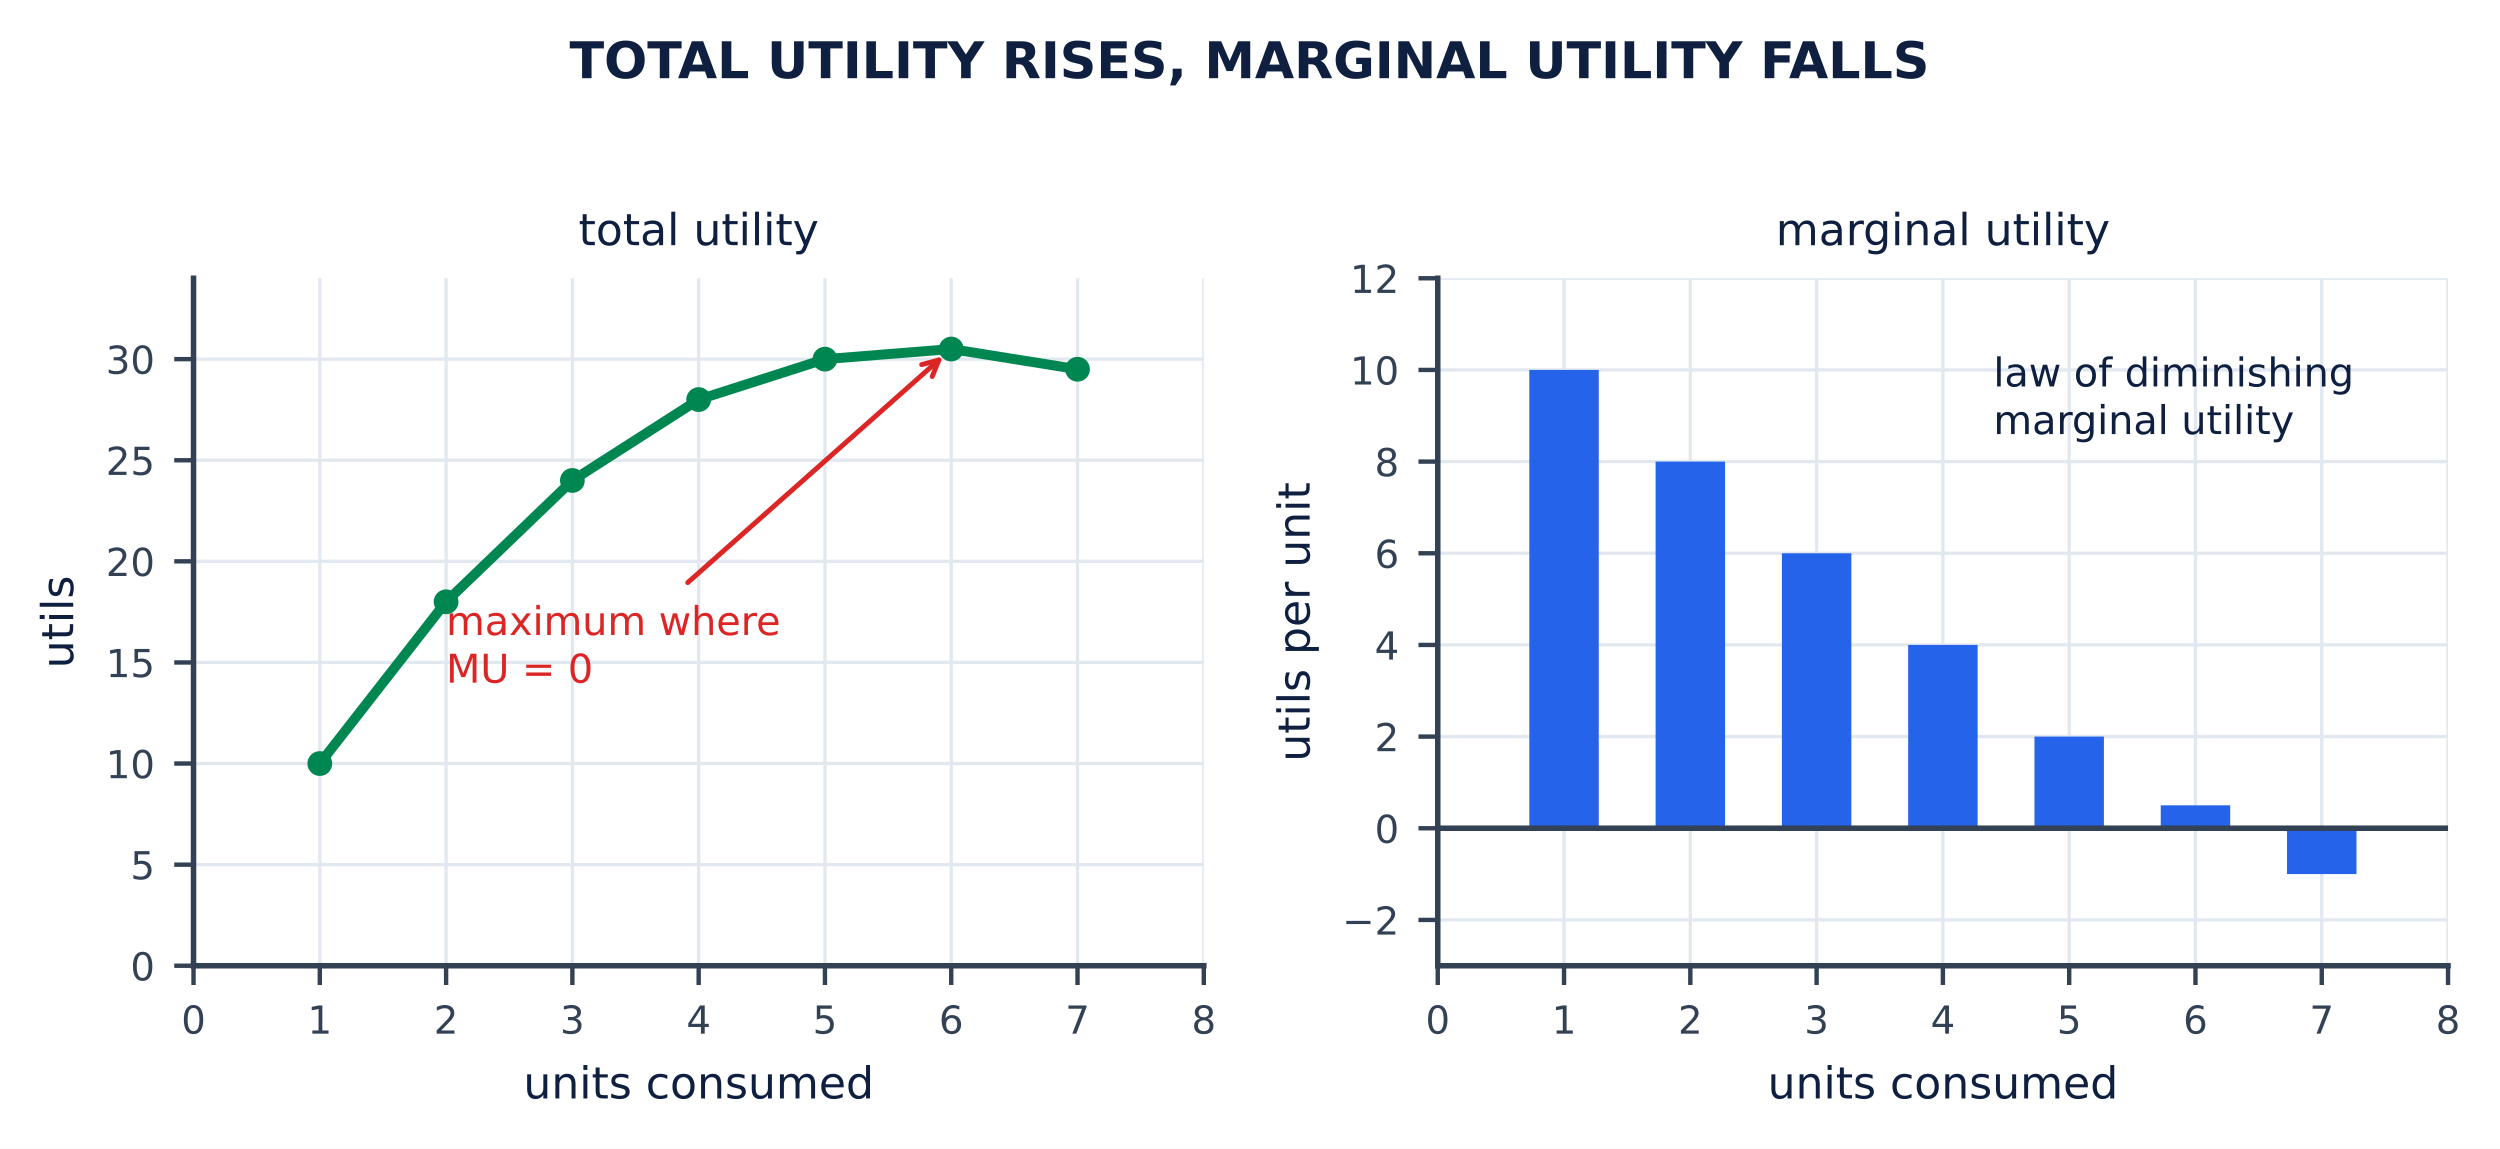
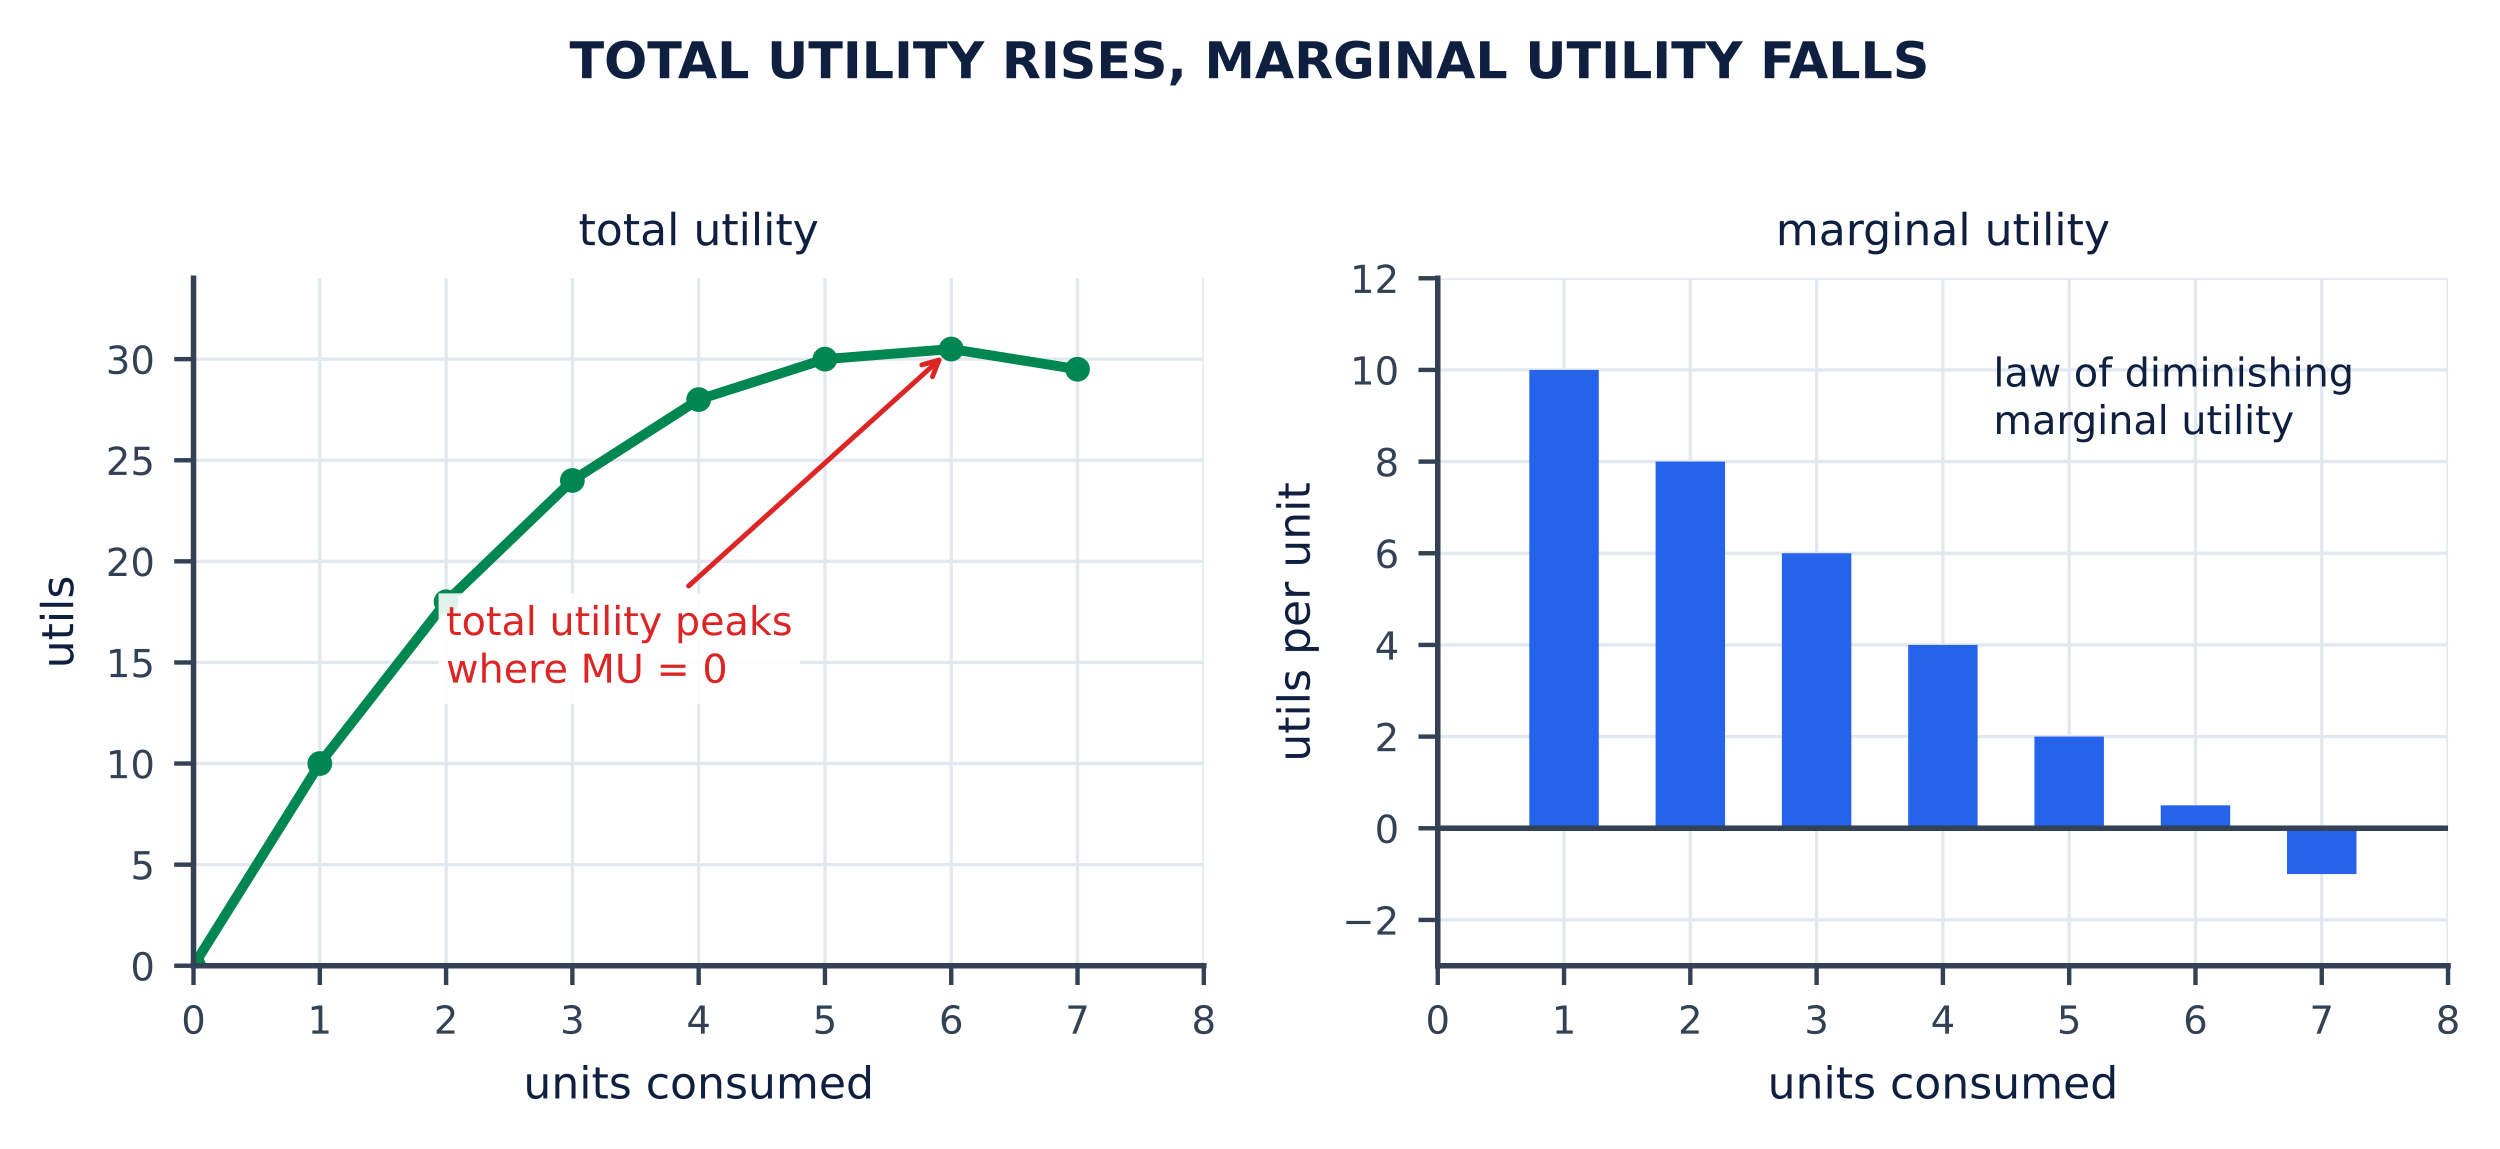
<svg xmlns="http://www.w3.org/2000/svg" xmlns:xlink="http://www.w3.org/1999/xlink" width="453.533pt" height="208.399pt" viewBox="0 0 453.533 208.399" version="1.1">
  <defs>
    <style type="text/css">*{stroke-linejoin: round; stroke-linecap: butt}</style>
  </defs>
  <g id="figure_1">
    <g id="patch_1">
      <path d="M 0 208.399  L 453.533 208.399  L 453.533 0  L 0 0  z " style="fill: #ffffff" />
    </g>
    <g id="axes_1">
      <g id="patch_2">
        <path d="M 35.108 175.198  L 218.386 175.198  L 218.386 50.48  L 35.108 50.48  z " style="fill: #ffffff" />
      </g>
      <g id="matplotlib.axis_1">
        <g id="xtick_1">
          <g id="line2d_1">
            <path d="M 35.108 175.198  L 35.108 50.48  " clip-path="url(#pdb21e9cc34)" style="fill: none; stroke: #e2e8f0; stroke-width: 0.6; stroke-linecap: square" />
          </g>
          <g id="line2d_2">
            <defs>
              <path id="m8ef72950b3" d="M 0 0  L 0 3.5  " style="stroke: #334155; stroke-width: 0.8" />
            </defs>
            <g>
              <use xlink:href="#m8ef72950b3" x="35.108" y="175.198" style="fill: #334155; stroke: #334155; stroke-width: 0.8" />
            </g>
          </g>
          <g id="text_1">
            <text style="font-size: 7px; font-family: 'DejaVu Sans'; text-anchor: middle; fill: #334155" x="35.108" y="187.516" transform="rotate(-0 35.10813 187.5165)">0</text>
          </g>
        </g>
        <g id="xtick_2">
          <g id="line2d_3">
            <path d="M 58.018 175.198  L 58.018 50.48  " clip-path="url(#pdb21e9cc34)" style="fill: none; stroke: #e2e8f0; stroke-width: 0.6; stroke-linecap: square" />
          </g>
          <g id="line2d_4">
            <g>
              <use xlink:href="#m8ef72950b3" x="58.018" y="175.198" style="fill: #334155; stroke: #334155; stroke-width: 0.8" />
            </g>
          </g>
          <g id="text_2">
            <text style="font-size: 7px; font-family: 'DejaVu Sans'; text-anchor: middle; fill: #334155" x="58.018" y="187.516" transform="rotate(-0 58.01789 187.5165)">1</text>
          </g>
        </g>
        <g id="xtick_3">
          <g id="line2d_5">
            <path d="M 80.928 175.198  L 80.928 50.48  " clip-path="url(#pdb21e9cc34)" style="fill: none; stroke: #e2e8f0; stroke-width: 0.6; stroke-linecap: square" />
          </g>
          <g id="line2d_6">
            <g>
              <use xlink:href="#m8ef72950b3" x="80.928" y="175.198" style="fill: #334155; stroke: #334155; stroke-width: 0.8" />
            </g>
          </g>
          <g id="text_3">
            <text style="font-size: 7px; font-family: 'DejaVu Sans'; text-anchor: middle; fill: #334155" x="80.928" y="187.516" transform="rotate(-0 80.92766 187.5165)">2</text>
          </g>
        </g>
        <g id="xtick_4">
          <g id="line2d_7">
            <path d="M 103.837 175.198  L 103.837 50.48  " clip-path="url(#pdb21e9cc34)" style="fill: none; stroke: #e2e8f0; stroke-width: 0.6; stroke-linecap: square" />
          </g>
          <g id="line2d_8">
            <g>
              <use xlink:href="#m8ef72950b3" x="103.837" y="175.198" style="fill: #334155; stroke: #334155; stroke-width: 0.8" />
            </g>
          </g>
          <g id="text_4">
            <text style="font-size: 7px; font-family: 'DejaVu Sans'; text-anchor: middle; fill: #334155" x="103.837" y="187.516" transform="rotate(-0 103.8374 187.5165)">3</text>
          </g>
        </g>
        <g id="xtick_5">
          <g id="line2d_9">
            <path d="M 126.747 175.198  L 126.747 50.48  " clip-path="url(#pdb21e9cc34)" style="fill: none; stroke: #e2e8f0; stroke-width: 0.6; stroke-linecap: square" />
          </g>
          <g id="line2d_10">
            <g>
              <use xlink:href="#m8ef72950b3" x="126.747" y="175.198" style="fill: #334155; stroke: #334155; stroke-width: 0.8" />
            </g>
          </g>
          <g id="text_5">
            <text style="font-size: 7px; font-family: 'DejaVu Sans'; text-anchor: middle; fill: #334155" x="126.747" y="187.516" transform="rotate(-0 126.7472 187.5165)">4</text>
          </g>
        </g>
        <g id="xtick_6">
          <g id="line2d_11">
            <path d="M 149.657 175.198  L 149.657 50.48  " clip-path="url(#pdb21e9cc34)" style="fill: none; stroke: #e2e8f0; stroke-width: 0.6; stroke-linecap: square" />
          </g>
          <g id="line2d_12">
            <g>
              <use xlink:href="#m8ef72950b3" x="149.657" y="175.198" style="fill: #334155; stroke: #334155; stroke-width: 0.8" />
            </g>
          </g>
          <g id="text_6">
            <text style="font-size: 7px; font-family: 'DejaVu Sans'; text-anchor: middle; fill: #334155" x="149.657" y="187.516" transform="rotate(-0 149.657 187.5165)">5</text>
          </g>
        </g>
        <g id="xtick_7">
          <g id="line2d_13">
            <path d="M 172.567 175.198  L 172.567 50.48  " clip-path="url(#pdb21e9cc34)" style="fill: none; stroke: #e2e8f0; stroke-width: 0.6; stroke-linecap: square" />
          </g>
          <g id="line2d_14">
            <g>
              <use xlink:href="#m8ef72950b3" x="172.567" y="175.198" style="fill: #334155; stroke: #334155; stroke-width: 0.8" />
            </g>
          </g>
          <g id="text_7">
            <text style="font-size: 7px; font-family: 'DejaVu Sans'; text-anchor: middle; fill: #334155" x="172.567" y="187.516" transform="rotate(-0 172.5667 187.5165)">6</text>
          </g>
        </g>
        <g id="xtick_8">
          <g id="line2d_15">
            <path d="M 195.476 175.198  L 195.476 50.48  " clip-path="url(#pdb21e9cc34)" style="fill: none; stroke: #e2e8f0; stroke-width: 0.6; stroke-linecap: square" />
          </g>
          <g id="line2d_16">
            <g>
              <use xlink:href="#m8ef72950b3" x="195.476" y="175.198" style="fill: #334155; stroke: #334155; stroke-width: 0.8" />
            </g>
          </g>
          <g id="text_8">
            <text style="font-size: 7px; font-family: 'DejaVu Sans'; text-anchor: middle; fill: #334155" x="195.476" y="187.516" transform="rotate(-0 195.4765 187.5165)">7</text>
          </g>
        </g>
        <g id="xtick_9">
          <g id="line2d_17">
            <path d="M 218.386 175.198  L 218.386 50.48  " clip-path="url(#pdb21e9cc34)" style="fill: none; stroke: #e2e8f0; stroke-width: 0.6; stroke-linecap: square" />
          </g>
          <g id="line2d_18">
            <g>
              <use xlink:href="#m8ef72950b3" x="218.386" y="175.198" style="fill: #334155; stroke: #334155; stroke-width: 0.8" />
            </g>
          </g>
          <g id="text_9">
            <text style="font-size: 7px; font-family: 'DejaVu Sans'; text-anchor: middle; fill: #334155" x="218.386" y="187.516" transform="rotate(-0 218.3862 187.5165)">8</text>
          </g>
        </g>
        <g id="text_10">
          <text style="font-size: 8px; font-family: 'DejaVu Sans'; text-anchor: middle; fill: #0e1f40" x="126.747" y="199.277" transform="rotate(-0 126.7472 199.2769)">units consumed</text>
        </g>
      </g>
      <g id="matplotlib.axis_2">
        <g id="ytick_1">
          <g id="line2d_19">
            <path d="M 35.108 175.198  L 218.386 175.198  " clip-path="url(#pdb21e9cc34)" style="fill: none; stroke: #e2e8f0; stroke-width: 0.6; stroke-linecap: square" />
          </g>
          <g id="line2d_20">
            <defs>
              <path id="ma2e27340b0" d="M 0 0  L -3.5 0  " style="stroke: #334155; stroke-width: 0.8" />
            </defs>
            <g>
              <use xlink:href="#ma2e27340b0" x="35.108" y="175.198" style="fill: #334155; stroke: #334155; stroke-width: 0.8" />
            </g>
          </g>
          <g id="text_11">
            <text style="font-size: 7px; font-family: 'DejaVu Sans'; text-anchor: end; fill: #334155" x="28.108" y="177.857" transform="rotate(-0 28.10813 177.8573)">0</text>
          </g>
        </g>
        <g id="ytick_2">
          <g id="line2d_21">
            <path d="M 35.108 156.857  L 218.386 156.857  " clip-path="url(#pdb21e9cc34)" style="fill: none; stroke: #e2e8f0; stroke-width: 0.6; stroke-linecap: square" />
          </g>
          <g id="line2d_22">
            <g>
              <use xlink:href="#ma2e27340b0" x="35.108" y="156.857" style="fill: #334155; stroke: #334155; stroke-width: 0.8" />
            </g>
          </g>
          <g id="text_12">
            <text style="font-size: 7px; font-family: 'DejaVu Sans'; text-anchor: end; fill: #334155" x="28.108" y="159.516" transform="rotate(-0 28.10813 159.5164)">5</text>
          </g>
        </g>
        <g id="ytick_3">
          <g id="line2d_23">
            <path d="M 35.108 138.516  L 218.386 138.516  " clip-path="url(#pdb21e9cc34)" style="fill: none; stroke: #e2e8f0; stroke-width: 0.6; stroke-linecap: square" />
          </g>
          <g id="line2d_24">
            <g>
              <use xlink:href="#ma2e27340b0" x="35.108" y="138.516" style="fill: #334155; stroke: #334155; stroke-width: 0.8" />
            </g>
          </g>
          <g id="text_13">
            <text style="font-size: 7px; font-family: 'DejaVu Sans'; text-anchor: end; fill: #334155" x="28.108" y="141.176" transform="rotate(-0 28.10813 141.1755)">10</text>
          </g>
        </g>
        <g id="ytick_4">
          <g id="line2d_25">
            <path d="M 35.108 120.175  L 218.386 120.175  " clip-path="url(#pdb21e9cc34)" style="fill: none; stroke: #e2e8f0; stroke-width: 0.6; stroke-linecap: square" />
          </g>
          <g id="line2d_26">
            <g>
              <use xlink:href="#ma2e27340b0" x="35.108" y="120.175" style="fill: #334155; stroke: #334155; stroke-width: 0.8" />
            </g>
          </g>
          <g id="text_14">
            <text style="font-size: 7px; font-family: 'DejaVu Sans'; text-anchor: end; fill: #334155" x="28.108" y="122.835" transform="rotate(-0 28.10813 122.8346)">15</text>
          </g>
        </g>
        <g id="ytick_5">
          <g id="line2d_27">
            <path d="M 35.108 101.835  L 218.386 101.835  " clip-path="url(#pdb21e9cc34)" style="fill: none; stroke: #e2e8f0; stroke-width: 0.6; stroke-linecap: square" />
          </g>
          <g id="line2d_28">
            <g>
              <use xlink:href="#ma2e27340b0" x="35.108" y="101.835" style="fill: #334155; stroke: #334155; stroke-width: 0.8" />
            </g>
          </g>
          <g id="text_15">
            <text style="font-size: 7px; font-family: 'DejaVu Sans'; text-anchor: end; fill: #334155" x="28.108" y="104.494" transform="rotate(-0 28.10813 104.4937)">20</text>
          </g>
        </g>
        <g id="ytick_6">
          <g id="line2d_29">
            <path d="M 35.108 83.494  L 218.386 83.494  " clip-path="url(#pdb21e9cc34)" style="fill: none; stroke: #e2e8f0; stroke-width: 0.6; stroke-linecap: square" />
          </g>
          <g id="line2d_30">
            <g>
              <use xlink:href="#ma2e27340b0" x="35.108" y="83.494" style="fill: #334155; stroke: #334155; stroke-width: 0.8" />
            </g>
          </g>
          <g id="text_16">
            <text style="font-size: 7px; font-family: 'DejaVu Sans'; text-anchor: end; fill: #334155" x="28.108" y="86.153" transform="rotate(-0 28.10813 86.1528)">25</text>
          </g>
        </g>
        <g id="ytick_7">
          <g id="line2d_31">
            <path d="M 35.108 65.153  L 218.386 65.153  " clip-path="url(#pdb21e9cc34)" style="fill: none; stroke: #e2e8f0; stroke-width: 0.6; stroke-linecap: square" />
          </g>
          <g id="line2d_32">
            <g>
              <use xlink:href="#ma2e27340b0" x="35.108" y="65.153" style="fill: #334155; stroke: #334155; stroke-width: 0.8" />
            </g>
          </g>
          <g id="text_17">
            <text style="font-size: 7px; font-family: 'DejaVu Sans'; text-anchor: end; fill: #334155" x="28.108" y="67.812" transform="rotate(-0 28.10813 67.8119)">30</text>
          </g>
        </g>
        <g id="text_18">
          <text style="font-size: 8px; font-family: 'DejaVu Sans'; text-anchor: middle; fill: #0e1f40" x="13.279" y="112.839" transform="rotate(-90 13.27875 112.8391)">utils</text>
        </g>
      </g>
      <g id="line2d_33">
-         <path d="M 58.018 138.516  L 80.928 109.171  L 103.837 87.162  L 126.747 72.489  L 149.657 65.153  L 172.567 63.319  L 195.476 66.987  " clip-path="url(#pdb21e9cc34)" style="fill: none; stroke: #008751; stroke-width: 1.8; stroke-linecap: square" />
+         <path d="M 35.108 175.198  L 58.018 138.516  L 80.928 109.171  L 103.837 87.162  L 126.747 72.489  L 149.657 65.153  L 172.567 63.319  L 195.476 66.987  " clip-path="url(#pdb21e9cc34)" style="fill: none; stroke: #008751; stroke-width: 1.8; stroke-linecap: square" />
        <defs>
          <path id="meea7f40e3e" d="M 0 1.75  C 0.464 1.75 0.909 1.566 1.237 1.237  C 1.566 0.909 1.75 0.464 1.75 0  C 1.75 -0.464 1.566 -0.909 1.237 -1.237  C 0.909 -1.566 0.464 -1.75 0 -1.75  C -0.464 -1.75 -0.909 -1.566 -1.237 -1.237  C -1.566 -0.909 -1.75 -0.464 -1.75 0  C -1.75 0.464 -1.566 0.909 -1.237 1.237  C -0.909 1.566 -0.464 1.75 0 1.75  z " style="stroke: #008751" />
        </defs>
        <g clip-path="url(#pdb21e9cc34)">
+           <use xlink:href="#meea7f40e3e" x="35.108" y="175.198" style="fill: #008751; stroke: #008751" />
          <use xlink:href="#meea7f40e3e" x="58.018" y="138.516" style="fill: #008751; stroke: #008751" />
          <use xlink:href="#meea7f40e3e" x="80.928" y="109.171" style="fill: #008751; stroke: #008751" />
          <use xlink:href="#meea7f40e3e" x="103.837" y="87.162" style="fill: #008751; stroke: #008751" />
          <use xlink:href="#meea7f40e3e" x="126.747" y="72.489" style="fill: #008751; stroke: #008751" />
          <use xlink:href="#meea7f40e3e" x="149.657" y="65.153" style="fill: #008751; stroke: #008751" />
          <use xlink:href="#meea7f40e3e" x="172.567" y="63.319" style="fill: #008751; stroke: #008751" />
          <use xlink:href="#meea7f40e3e" x="195.476" y="66.987" style="fill: #008751; stroke: #008751" />
        </g>
      </g>
      <g id="patch_3">
        <path d="M 35.108 175.198  L 35.108 50.48  " style="fill: none; stroke: #334155; stroke-linejoin: miter; stroke-linecap: square" />
      </g>
      <g id="patch_4">
        <path d="M 35.108 175.198  L 218.386 175.198  " style="fill: none; stroke: #334155; stroke-linejoin: miter; stroke-linecap: square" />
      </g>
      <g id="patch_5">
-         <path d="M 124.768 105.685  Q 147.919 85.165 170.317 65.313  " style="fill: none; stroke: #dc2626; stroke-width: 0.9; stroke-linecap: round" />
-         <path d="M 167.207 66.145  L 170.317 65.313  L 169.117 68.301  " style="fill: none; stroke: #dc2626; stroke-width: 0.9; stroke-linecap: round" />
+         <path d="M 124.929 106.301  Q 148.005 85.48 170.334 65.333  " style="fill: none; stroke: #dc2626; stroke-width: 0.9; stroke-linecap: round" />
+         <path d="M 167.231 66.193  L 170.334 65.333  L 169.16 68.332  " style="fill: none; stroke: #dc2626; stroke-width: 0.9; stroke-linecap: round" />
      </g>
      <g id="text_19">
-         <text style="font-size: 7.2px; font-family: 'DejaVu Sans'; fill: #dc2626" transform="translate(80.92766 115.2022)">maximum where</text>
-         <text style="font-size: 7.2px; font-family: 'DejaVu Sans'; fill: #dc2626" transform="translate(80.92766 123.8436)">MU = 0</text>
+         <g id="patch_6">
+           <path d="M 79.56 127.662  L 145.139 127.662  L 145.139 107.642  L 79.56 107.642  z " style="fill: #ffffff; opacity: 0.88" />
+         </g>
+         <text style="font-size: 7.2px; font-family: 'DejaVu Sans'; fill: #dc2626" transform="translate(80.92766 115.2016)">total utility peaks</text>
+         <text style="font-size: 7.2px; font-family: 'DejaVu Sans'; fill: #dc2626" transform="translate(80.92766 123.8436)">where MU = 0</text>
      </g>
      <g id="text_20">
        <text style="font-size: 8px; font-family: 'DejaVu Sans'; text-anchor: middle; fill: #0e1f40" x="126.747" y="44.48" transform="rotate(-0 126.7472 44.48)">total utility</text>
      </g>
    </g>
    <g id="axes_2">
-       <g id="patch_6">
+       <g id="patch_7">
        <path d="M 260.828 175.198  L 444.106 175.198  L 444.106 50.48  L 260.828 50.48  z " style="fill: #ffffff" />
      </g>
      <g id="matplotlib.axis_3">
        <g id="xtick_10">
          <g id="line2d_34">
            <path d="M 260.828 175.198  L 260.828 50.48  " clip-path="url(#p9b59f1d838)" style="fill: none; stroke: #e2e8f0; stroke-width: 0.6; stroke-linecap: square" />
          </g>
          <g id="line2d_35">
            <g>
              <use xlink:href="#m8ef72950b3" x="260.828" y="175.198" style="fill: #334155; stroke: #334155; stroke-width: 0.8" />
            </g>
          </g>
          <g id="text_21">
            <text style="font-size: 7px; font-family: 'DejaVu Sans'; text-anchor: middle; fill: #334155" x="260.828" y="187.516" transform="rotate(-0 260.8281 187.5165)">0</text>
          </g>
        </g>
        <g id="xtick_11">
          <g id="line2d_36">
            <path d="M 283.738 175.198  L 283.738 50.48  " clip-path="url(#p9b59f1d838)" style="fill: none; stroke: #e2e8f0; stroke-width: 0.6; stroke-linecap: square" />
          </g>
          <g id="line2d_37">
            <g>
              <use xlink:href="#m8ef72950b3" x="283.738" y="175.198" style="fill: #334155; stroke: #334155; stroke-width: 0.8" />
            </g>
          </g>
          <g id="text_22">
            <text style="font-size: 7px; font-family: 'DejaVu Sans'; text-anchor: middle; fill: #334155" x="283.738" y="187.516" transform="rotate(-0 283.7379 187.5165)">1</text>
          </g>
        </g>
        <g id="xtick_12">
          <g id="line2d_38">
            <path d="M 306.648 175.198  L 306.648 50.48  " clip-path="url(#p9b59f1d838)" style="fill: none; stroke: #e2e8f0; stroke-width: 0.6; stroke-linecap: square" />
          </g>
          <g id="line2d_39">
            <g>
              <use xlink:href="#m8ef72950b3" x="306.648" y="175.198" style="fill: #334155; stroke: #334155; stroke-width: 0.8" />
            </g>
          </g>
          <g id="text_23">
            <text style="font-size: 7px; font-family: 'DejaVu Sans'; text-anchor: middle; fill: #334155" x="306.648" y="187.516" transform="rotate(-0 306.6477 187.5165)">2</text>
          </g>
        </g>
        <g id="xtick_13">
          <g id="line2d_40">
            <path d="M 329.557 175.198  L 329.557 50.48  " clip-path="url(#p9b59f1d838)" style="fill: none; stroke: #e2e8f0; stroke-width: 0.6; stroke-linecap: square" />
          </g>
          <g id="line2d_41">
            <g>
              <use xlink:href="#m8ef72950b3" x="329.557" y="175.198" style="fill: #334155; stroke: #334155; stroke-width: 0.8" />
            </g>
          </g>
          <g id="text_24">
            <text style="font-size: 7px; font-family: 'DejaVu Sans'; text-anchor: middle; fill: #334155" x="329.557" y="187.516" transform="rotate(-0 329.5574 187.5165)">3</text>
          </g>
        </g>
        <g id="xtick_14">
          <g id="line2d_42">
            <path d="M 352.467 175.198  L 352.467 50.48  " clip-path="url(#p9b59f1d838)" style="fill: none; stroke: #e2e8f0; stroke-width: 0.6; stroke-linecap: square" />
          </g>
          <g id="line2d_43">
            <g>
              <use xlink:href="#m8ef72950b3" x="352.467" y="175.198" style="fill: #334155; stroke: #334155; stroke-width: 0.8" />
            </g>
          </g>
          <g id="text_25">
            <text style="font-size: 7px; font-family: 'DejaVu Sans'; text-anchor: middle; fill: #334155" x="352.467" y="187.516" transform="rotate(-0 352.4672 187.5165)">4</text>
          </g>
        </g>
        <g id="xtick_15">
          <g id="line2d_44">
            <path d="M 375.377 175.198  L 375.377 50.48  " clip-path="url(#p9b59f1d838)" style="fill: none; stroke: #e2e8f0; stroke-width: 0.6; stroke-linecap: square" />
          </g>
          <g id="line2d_45">
            <g>
              <use xlink:href="#m8ef72950b3" x="375.377" y="175.198" style="fill: #334155; stroke: #334155; stroke-width: 0.8" />
            </g>
          </g>
          <g id="text_26">
            <text style="font-size: 7px; font-family: 'DejaVu Sans'; text-anchor: middle; fill: #334155" x="375.377" y="187.516" transform="rotate(-0 375.377 187.5165)">5</text>
          </g>
        </g>
        <g id="xtick_16">
          <g id="line2d_46">
            <path d="M 398.287 175.198  L 398.287 50.48  " clip-path="url(#p9b59f1d838)" style="fill: none; stroke: #e2e8f0; stroke-width: 0.6; stroke-linecap: square" />
          </g>
          <g id="line2d_47">
            <g>
              <use xlink:href="#m8ef72950b3" x="398.287" y="175.198" style="fill: #334155; stroke: #334155; stroke-width: 0.8" />
            </g>
          </g>
          <g id="text_27">
            <text style="font-size: 7px; font-family: 'DejaVu Sans'; text-anchor: middle; fill: #334155" x="398.287" y="187.516" transform="rotate(-0 398.2867 187.5165)">6</text>
          </g>
        </g>
        <g id="xtick_17">
          <g id="line2d_48">
            <path d="M 421.196 175.198  L 421.196 50.48  " clip-path="url(#p9b59f1d838)" style="fill: none; stroke: #e2e8f0; stroke-width: 0.6; stroke-linecap: square" />
          </g>
          <g id="line2d_49">
            <g>
              <use xlink:href="#m8ef72950b3" x="421.196" y="175.198" style="fill: #334155; stroke: #334155; stroke-width: 0.8" />
            </g>
          </g>
          <g id="text_28">
            <text style="font-size: 7px; font-family: 'DejaVu Sans'; text-anchor: middle; fill: #334155" x="421.196" y="187.516" transform="rotate(-0 421.1965 187.5165)">7</text>
          </g>
        </g>
        <g id="xtick_18">
          <g id="line2d_50">
            <path d="M 444.106 175.198  L 444.106 50.48  " clip-path="url(#p9b59f1d838)" style="fill: none; stroke: #e2e8f0; stroke-width: 0.6; stroke-linecap: square" />
          </g>
          <g id="line2d_51">
            <g>
              <use xlink:href="#m8ef72950b3" x="444.106" y="175.198" style="fill: #334155; stroke: #334155; stroke-width: 0.8" />
            </g>
          </g>
          <g id="text_29">
            <text style="font-size: 7px; font-family: 'DejaVu Sans'; text-anchor: middle; fill: #334155" x="444.106" y="187.516" transform="rotate(-0 444.1062 187.5165)">8</text>
          </g>
        </g>
        <g id="text_30">
          <text style="font-size: 8px; font-family: 'DejaVu Sans'; text-anchor: middle; fill: #0e1f40" x="352.467" y="199.277" transform="rotate(-0 352.4672 199.2769)">units consumed</text>
        </g>
      </g>
      <g id="matplotlib.axis_4">
        <g id="ytick_8">
          <g id="line2d_52">
            <path d="M 260.828 166.884  L 444.106 166.884  " clip-path="url(#p9b59f1d838)" style="fill: none; stroke: #e2e8f0; stroke-width: 0.6; stroke-linecap: square" />
          </g>
          <g id="line2d_53">
            <g>
              <use xlink:href="#ma2e27340b0" x="260.828" y="166.884" style="fill: #334155; stroke: #334155; stroke-width: 0.8" />
            </g>
          </g>
          <g id="text_31">
            <text style="font-size: 7px; font-family: 'DejaVu Sans'; text-anchor: end; fill: #334155" x="253.828" y="169.543" transform="rotate(-0 253.8281 169.5428)">−2</text>
          </g>
        </g>
        <g id="ytick_9">
          <g id="line2d_54">
            <path d="M 260.828 150.255  L 444.106 150.255  " clip-path="url(#p9b59f1d838)" style="fill: none; stroke: #e2e8f0; stroke-width: 0.6; stroke-linecap: square" />
          </g>
          <g id="line2d_55">
            <g>
              <use xlink:href="#ma2e27340b0" x="260.828" y="150.255" style="fill: #334155; stroke: #334155; stroke-width: 0.8" />
            </g>
          </g>
          <g id="text_32">
            <text style="font-size: 7px; font-family: 'DejaVu Sans'; text-anchor: end; fill: #334155" x="253.828" y="152.914" transform="rotate(-0 253.8281 152.9137)">0</text>
          </g>
        </g>
        <g id="ytick_10">
          <g id="line2d_56">
            <path d="M 260.828 133.625  L 444.106 133.625  " clip-path="url(#p9b59f1d838)" style="fill: none; stroke: #e2e8f0; stroke-width: 0.6; stroke-linecap: square" />
          </g>
          <g id="line2d_57">
            <g>
              <use xlink:href="#ma2e27340b0" x="260.828" y="133.625" style="fill: #334155; stroke: #334155; stroke-width: 0.8" />
            </g>
          </g>
          <g id="text_33">
            <text style="font-size: 7px; font-family: 'DejaVu Sans'; text-anchor: end; fill: #334155" x="253.828" y="136.285" transform="rotate(-0 253.8281 136.2846)">2</text>
          </g>
        </g>
        <g id="ytick_11">
          <g id="line2d_58">
            <path d="M 260.828 116.996  L 444.106 116.996  " clip-path="url(#p9b59f1d838)" style="fill: none; stroke: #e2e8f0; stroke-width: 0.6; stroke-linecap: square" />
          </g>
          <g id="line2d_59">
            <g>
              <use xlink:href="#ma2e27340b0" x="260.828" y="116.996" style="fill: #334155; stroke: #334155; stroke-width: 0.8" />
            </g>
          </g>
          <g id="text_34">
            <text style="font-size: 7px; font-family: 'DejaVu Sans'; text-anchor: end; fill: #334155" x="253.828" y="119.656" transform="rotate(-0 253.8281 119.6555)">4</text>
          </g>
        </g>
        <g id="ytick_12">
          <g id="line2d_60">
            <path d="M 260.828 100.367  L 444.106 100.367  " clip-path="url(#p9b59f1d838)" style="fill: none; stroke: #e2e8f0; stroke-width: 0.6; stroke-linecap: square" />
          </g>
          <g id="line2d_61">
            <g>
              <use xlink:href="#ma2e27340b0" x="260.828" y="100.367" style="fill: #334155; stroke: #334155; stroke-width: 0.8" />
            </g>
          </g>
          <g id="text_35">
            <text style="font-size: 7px; font-family: 'DejaVu Sans'; text-anchor: end; fill: #334155" x="253.828" y="103.026" transform="rotate(-0 253.8281 103.0264)">6</text>
          </g>
        </g>
        <g id="ytick_13">
          <g id="line2d_62">
            <path d="M 260.828 83.738  L 444.106 83.738  " clip-path="url(#p9b59f1d838)" style="fill: none; stroke: #e2e8f0; stroke-width: 0.6; stroke-linecap: square" />
          </g>
          <g id="line2d_63">
            <g>
              <use xlink:href="#ma2e27340b0" x="260.828" y="83.738" style="fill: #334155; stroke: #334155; stroke-width: 0.8" />
            </g>
          </g>
          <g id="text_36">
            <text style="font-size: 7px; font-family: 'DejaVu Sans'; text-anchor: end; fill: #334155" x="253.828" y="86.397" transform="rotate(-0 253.8281 86.39735)">8</text>
          </g>
        </g>
        <g id="ytick_14">
          <g id="line2d_64">
            <path d="M 260.828 67.109  L 444.106 67.109  " clip-path="url(#p9b59f1d838)" style="fill: none; stroke: #e2e8f0; stroke-width: 0.6; stroke-linecap: square" />
          </g>
          <g id="line2d_65">
            <g>
              <use xlink:href="#ma2e27340b0" x="260.828" y="67.109" style="fill: #334155; stroke: #334155; stroke-width: 0.8" />
            </g>
          </g>
          <g id="text_37">
            <text style="font-size: 7px; font-family: 'DejaVu Sans'; text-anchor: end; fill: #334155" x="253.828" y="69.768" transform="rotate(-0 253.8281 69.76826)">10</text>
          </g>
        </g>
        <g id="ytick_15">
          <g id="line2d_66">
            <path d="M 260.828 50.48  L 444.106 50.48  " clip-path="url(#p9b59f1d838)" style="fill: none; stroke: #e2e8f0; stroke-width: 0.6; stroke-linecap: square" />
          </g>
          <g id="line2d_67">
            <g>
              <use xlink:href="#ma2e27340b0" x="260.828" y="50.48" style="fill: #334155; stroke: #334155; stroke-width: 0.8" />
            </g>
          </g>
          <g id="text_38">
            <text style="font-size: 7px; font-family: 'DejaVu Sans'; text-anchor: end; fill: #334155" x="253.828" y="53.139" transform="rotate(-0 253.8281 53.13918)">12</text>
          </g>
        </g>
        <g id="text_39">
          <text style="font-size: 8px; font-family: 'DejaVu Sans'; text-anchor: middle; fill: #0e1f40" x="237.587" y="112.839" transform="rotate(-90 237.5867 112.8391)">utils per unit</text>
        </g>
      </g>
-       <g id="patch_7">
+       <g id="patch_8">
        <path d="M 277.438 150.255  L 290.038 150.255  L 290.038 67.109  L 277.438 67.109  z " clip-path="url(#p9b59f1d838)" style="fill: #2563eb" />
      </g>
-       <g id="patch_8">
+       <g id="patch_9">
        <path d="M 300.347 150.255  L 312.948 150.255  L 312.948 83.738  L 300.347 83.738  z " clip-path="url(#p9b59f1d838)" style="fill: #2563eb" />
      </g>
-       <g id="patch_9">
+       <g id="patch_10">
        <path d="M 323.257 150.255  L 335.858 150.255  L 335.858 100.367  L 323.257 100.367  z " clip-path="url(#p9b59f1d838)" style="fill: #2563eb" />
      </g>
-       <g id="patch_10">
+       <g id="patch_11">
        <path d="M 346.167 150.255  L 358.767 150.255  L 358.767 116.996  L 346.167 116.996  z " clip-path="url(#p9b59f1d838)" style="fill: #2563eb" />
      </g>
-       <g id="patch_11">
+       <g id="patch_12">
        <path d="M 369.077 150.255  L 381.677 150.255  L 381.677 133.625  L 369.077 133.625  z " clip-path="url(#p9b59f1d838)" style="fill: #2563eb" />
      </g>
-       <g id="patch_12">
+       <g id="patch_13">
        <path d="M 391.987 150.255  L 404.587 150.255  L 404.587 146.097  L 391.987 146.097  z " clip-path="url(#p9b59f1d838)" style="fill: #2563eb" />
      </g>
-       <g id="patch_13">
+       <g id="patch_14">
        <path d="M 414.896 150.255  L 427.497 150.255  L 427.497 158.569  L 414.896 158.569  z " clip-path="url(#p9b59f1d838)" style="fill: #2563eb" />
      </g>
      <g id="line2d_68">
        <path d="M 260.828 150.255  L 444.106 150.255  " clip-path="url(#p9b59f1d838)" style="fill: none; stroke: #334155; stroke-linecap: square" />
      </g>
-       <g id="patch_14">
+       <g id="patch_15">
        <path d="M 260.828 175.198  L 260.828 50.48  " style="fill: none; stroke: #334155; stroke-linejoin: miter; stroke-linecap: square" />
      </g>
-       <g id="patch_15">
+       <g id="patch_16">
        <path d="M 260.828 175.198  L 444.106 175.198  " style="fill: none; stroke: #334155; stroke-linejoin: miter; stroke-linecap: square" />
      </g>
      <g id="text_40">
        <text style="font-size: 7.2px; font-family: 'DejaVu Sans'; fill: #0e1f40" transform="translate(361.6311 70.10747)">law of diminishing</text>
        <text style="font-size: 7.2px; font-family: 'DejaVu Sans'; fill: #0e1f40" transform="translate(361.6311 78.74944)">marginal utility</text>
      </g>
      <g id="text_41">
        <text style="font-size: 8px; font-family: 'DejaVu Sans'; text-anchor: middle; fill: #0e1f40" x="352.467" y="44.48" transform="rotate(-0 352.4672 44.48)">marginal utility</text>
      </g>
    </g>
    <g id="text_42">
      <text style="font-weight: 700; font-size: 9.2px; font-family: 'DejaVu Sans'; text-anchor: middle; fill: #0e1f40" x="226.666" y="14.19" transform="rotate(-0 226.6662 14.18984)">TOTAL UTILITY RISES, MARGINAL UTILITY FALLS</text>
    </g>
  </g>
  <defs>
    <clipPath id="pdb21e9cc34">
      <rect x="35.108" y="50.48" width="183.278" height="124.718" />
    </clipPath>
    <clipPath id="p9b59f1d838">
      <rect x="260.828" y="50.48" width="183.278" height="124.718" />
    </clipPath>
  </defs>
</svg>
